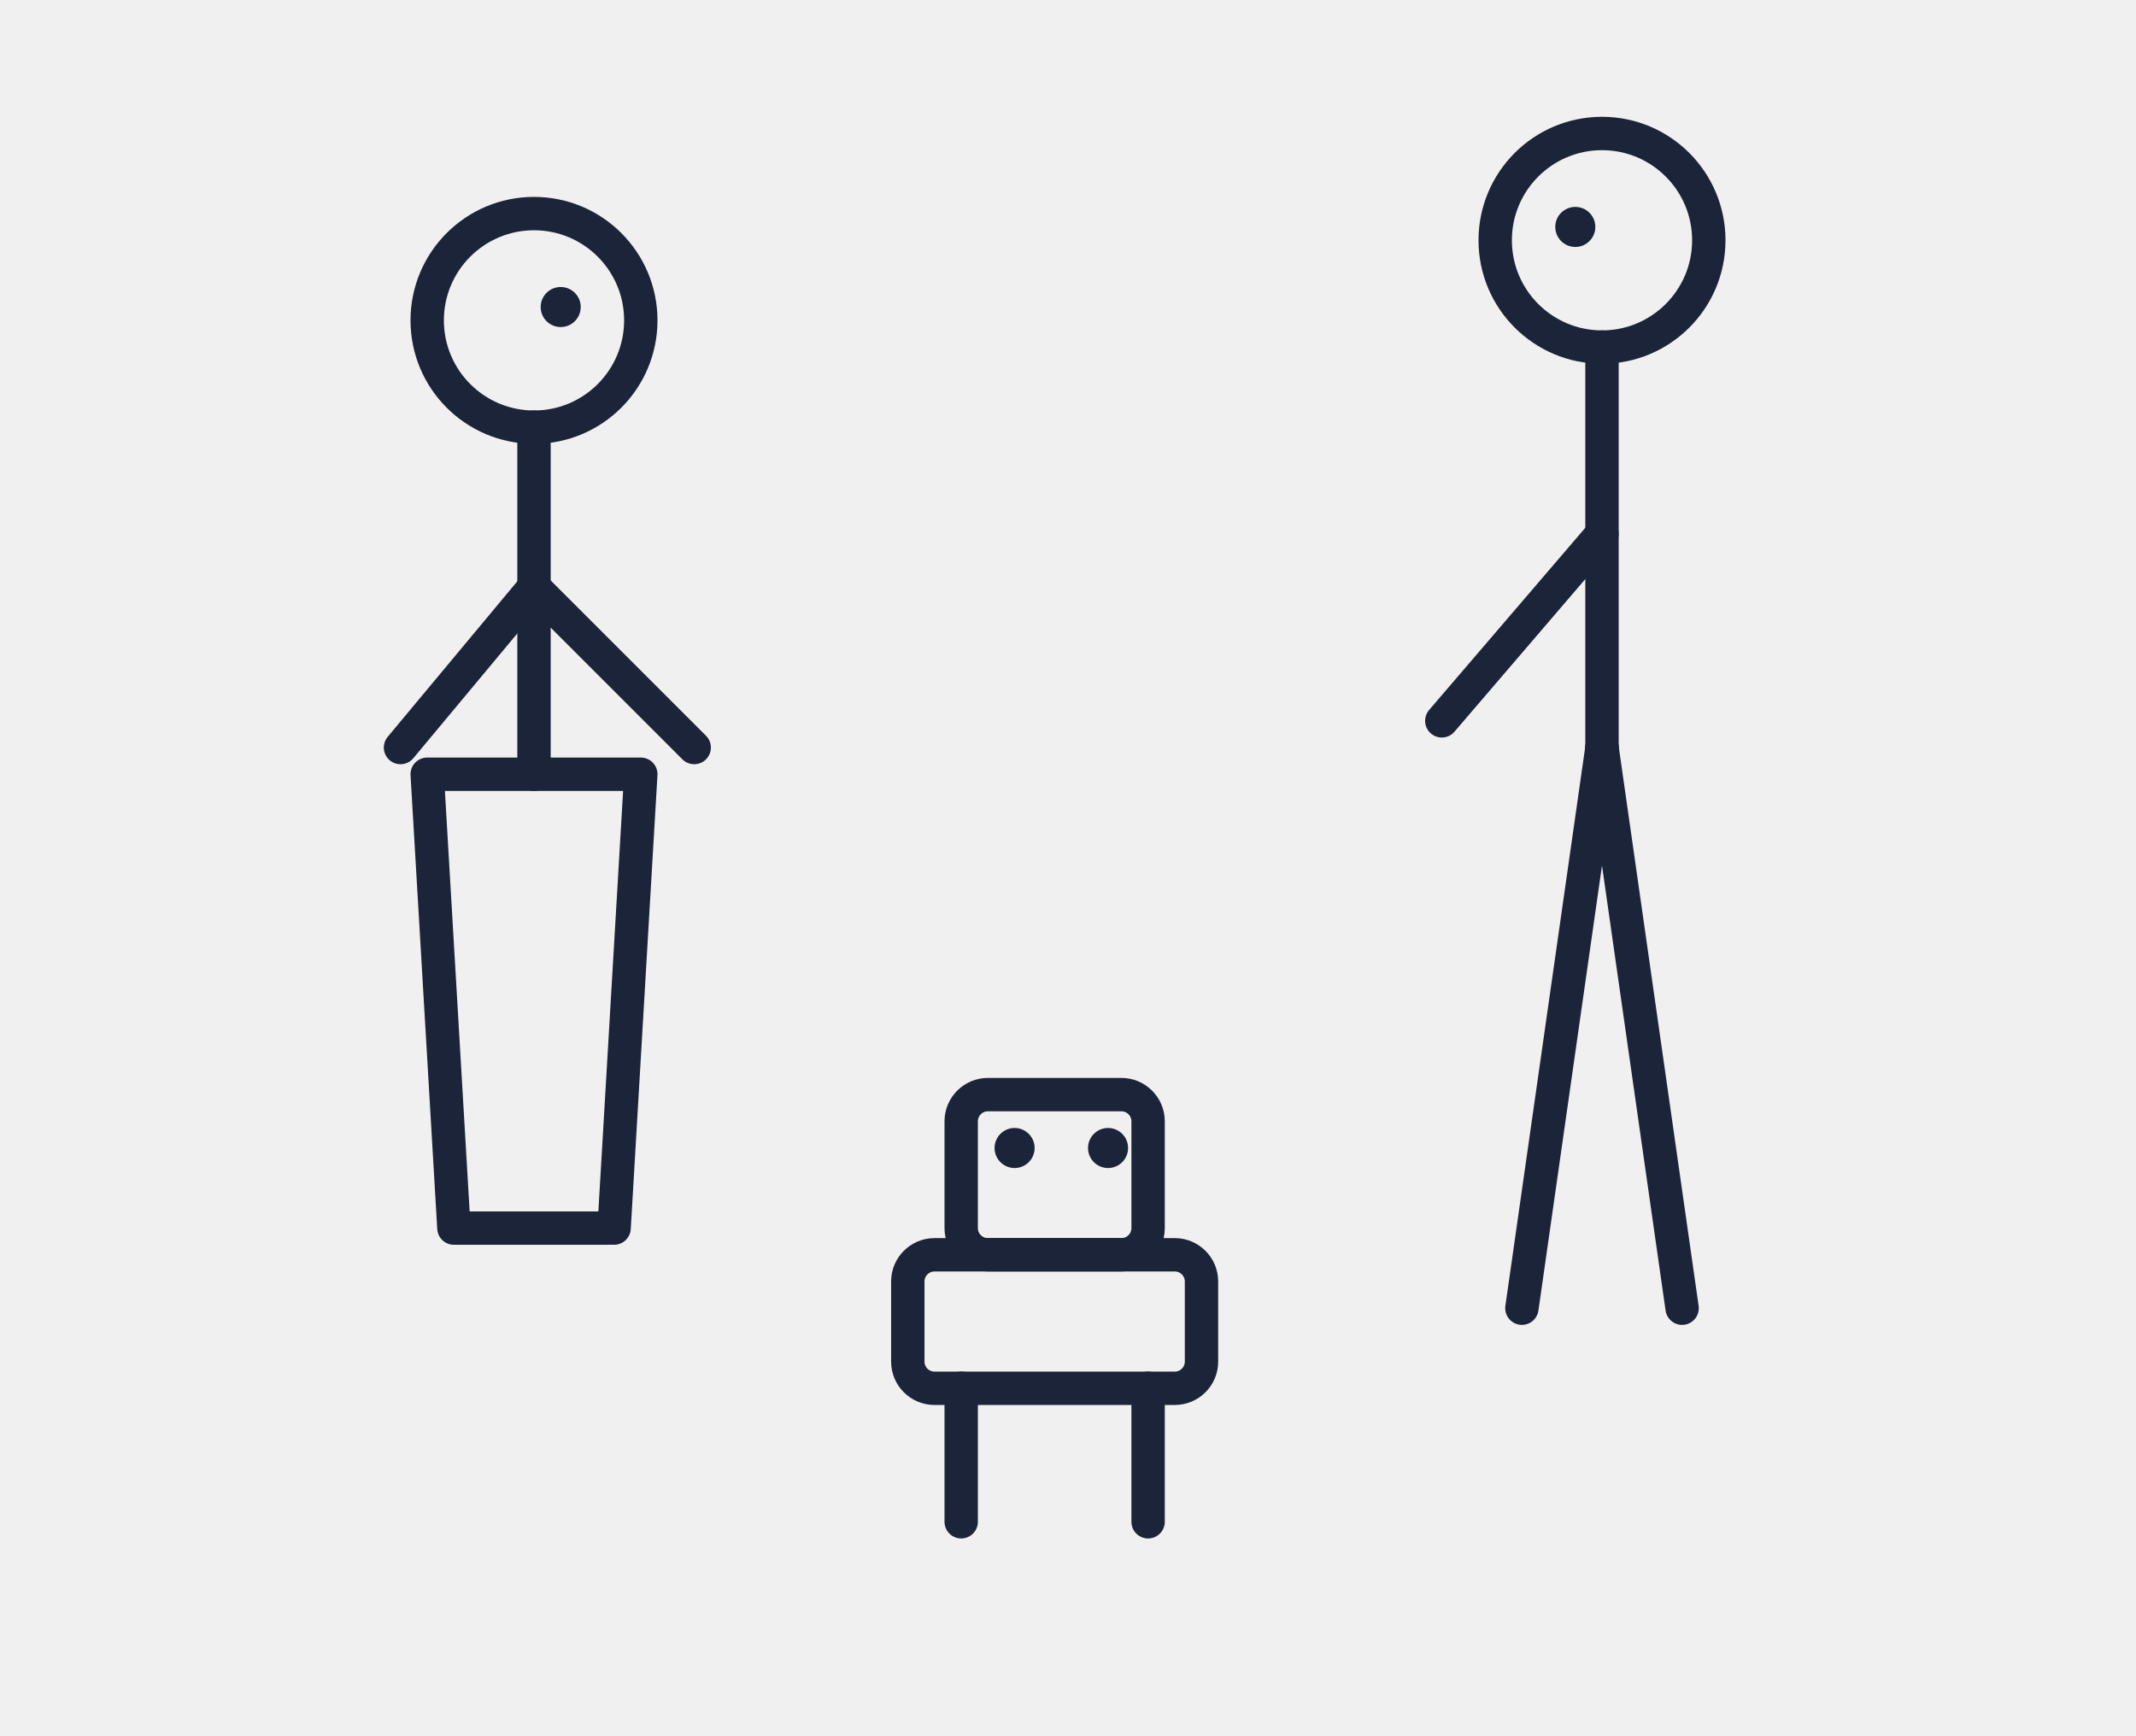
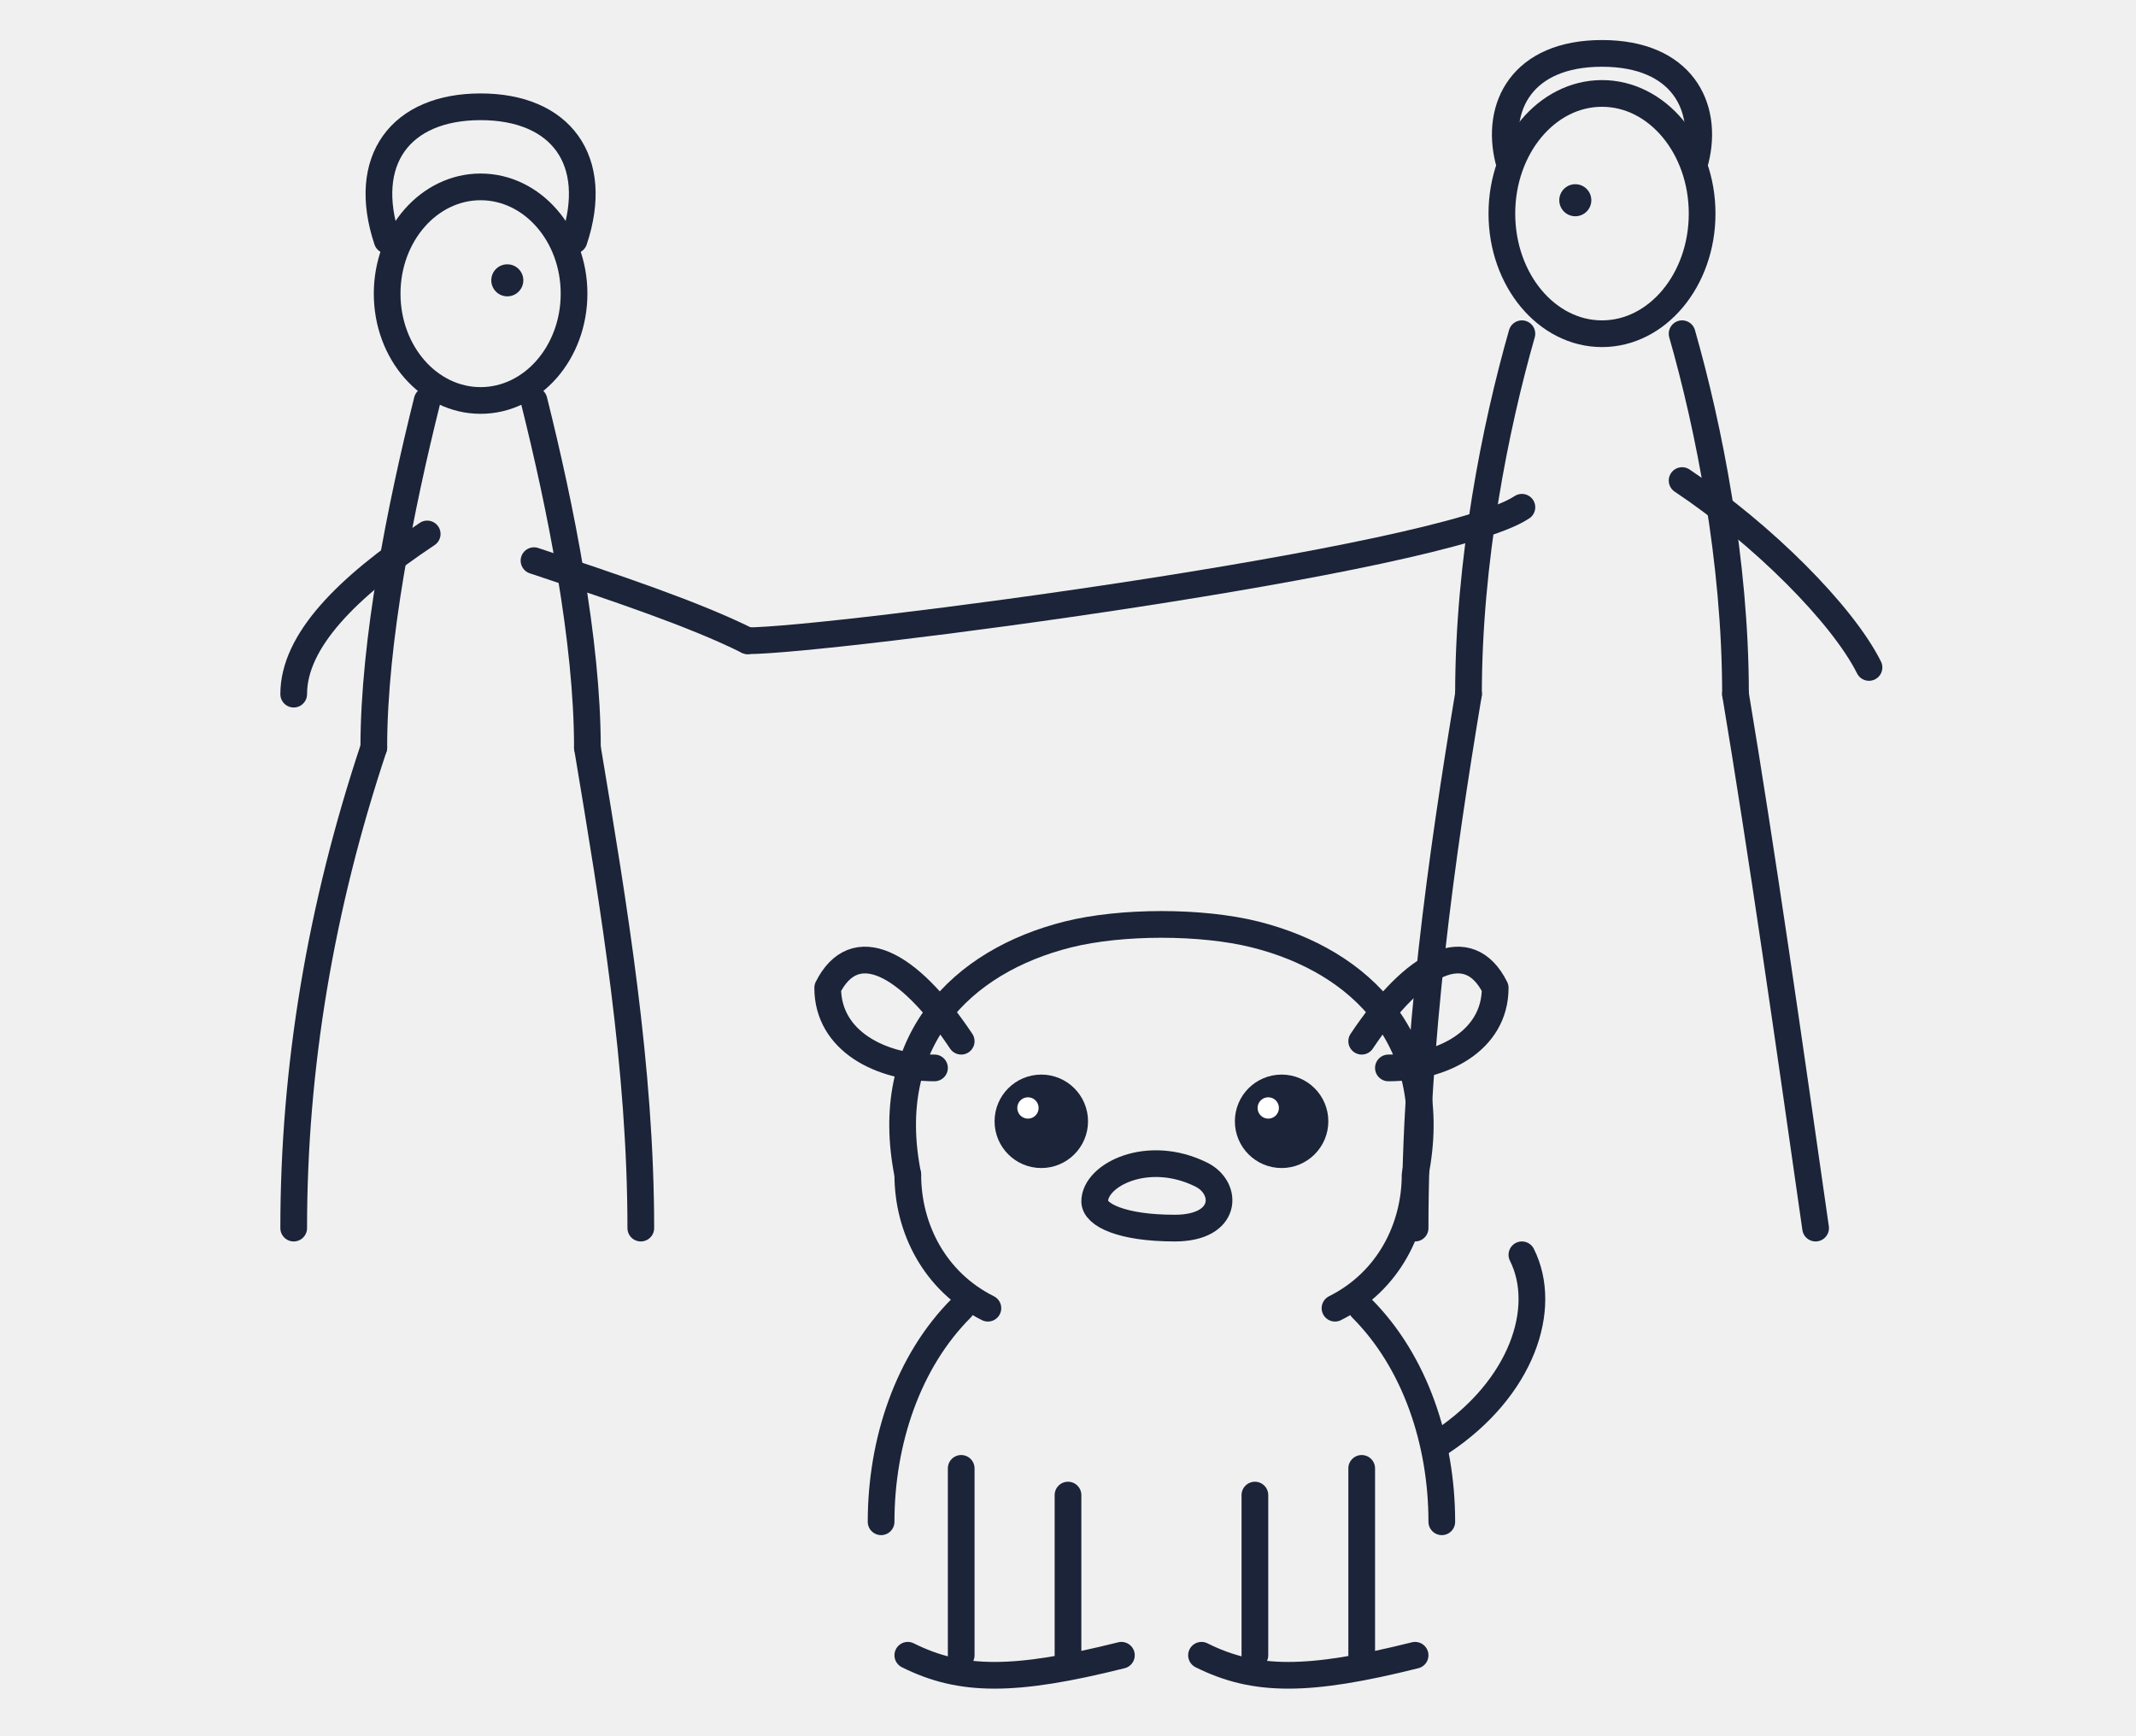
- <svg xmlns="http://www.w3.org/2000/svg" viewBox="0 0 160 130" stroke="currentColor" fill="none" stroke-width="2.5" stroke-linecap="round" stroke-linejoin="round">
+ <svg xmlns="http://www.w3.org/2000/svg" viewBox="0 0 160 130" stroke="currentColor" fill="none" stroke-width="2" stroke-linecap="round" stroke-linejoin="round">
  <style>:root { color: #1B2438; }</style>
-   <circle cx="40" cy="24" r="8" />
-   <circle cx="42" cy="23" r="1.5" fill="currentColor" stroke="none" />
-   <line x1="40" y1="32" x2="40" y2="58" />
-   <polygon points="32,58 48,58 46,92 34,92" />
-   <line x1="40" y1="44" x2="30" y2="56" />
-   <line x1="40" y1="44" x2="52" y2="56" />
-   <circle cx="120" cy="18" r="8" />
-   <circle cx="118" cy="17" r="1.5" fill="currentColor" stroke="none" />
-   <line x1="120" y1="26" x2="120" y2="56" />
-   <line x1="120" y1="56" x2="114" y2="98" />
-   <line x1="120" y1="56" x2="126" y2="98" />
-   <line x1="120" y1="40" x2="108" y2="54" />
-   <rect x="72" y="82" width="14" height="12" rx="2" />
-   <circle cx="76" cy="86" r="1.5" fill="currentColor" stroke="none" />
-   <circle cx="83" cy="86" r="1.5" fill="currentColor" stroke="none" />
-   <rect x="68" y="94" width="22" height="10" rx="2" />
-   <line x1="72" y1="104" x2="72" y2="114" />
-   <line x1="86" y1="104" x2="86" y2="114" />
+   <ellipse cx="36" cy="22" rx="7" ry="8" />
+   <path d="M 29 18 C 27 12, 30 8, 36 8 C 42 8, 45 12, 43 18" />
+   <circle cx="38" cy="21" r="1.2" fill="currentColor" stroke="none" />
+   <path d="M 32 30 C 30 38, 28 48, 28 56" />
+   <path d="M 40 30 C 42 38, 44 48, 44 56" />
+   <path d="M 28 56 C 24 68, 22 80, 22 92" />
+   <path d="M 44 56 C 46 68, 48 80, 48 92" />
+   <path d="M 32 40 C 26 44, 22 48, 22 52" />
+   <path d="M 40 42 C 46 44, 52 46, 56 48" />
+   <ellipse cx="120" cy="16" rx="7.5" ry="9" />
+   <path d="M 113 12 C 112 8, 114 4, 120 4 C 126 4, 128 8, 127 12" />
+   <circle cx="118" cy="15" r="1.2" fill="currentColor" stroke="none" />
+   <path d="M 114 25 C 112 32, 110 42, 110 52" />
+   <path d="M 126 25 C 128 32, 130 42, 130 52" />
+   <path d="M 110 52 C 108 64, 106 78, 106 92" />
+   <path d="M 130 52 C 132 64, 134 78, 136 92" />
+   <path d="M 114 38 C 108 42, 62 48, 56 48" />
+   <path d="M 126 36 C 132 40, 138 46, 140 50" />
+   <path d="M 68 88 C 66 78, 72 72, 80 70 C 84 69, 90 69, 94 70 C 102 72, 108 78, 106 88 C 106 92, 104 96, 100 98" />
+   <path d="M 68 88 C 68 92, 70 96, 74 98" />
+   <path d="M 72 78 C 68 72, 64 70, 62 74 C 62 78, 66 80, 70 80" />
+   <path d="M 102 78 C 106 72, 110 70, 112 74 C 112 78, 108 80, 104 80" />
+   <circle cx="78" cy="84" r="2.5" fill="currentColor" />
+   <circle cx="96" cy="84" r="2.5" fill="currentColor" />
+   <circle cx="77" cy="83" r="0.8" fill="white" stroke="none" />
+   <circle cx="95" cy="83" r="0.8" fill="white" stroke="none" />
+   <path d="M 82 90 C 82 88, 86 86, 90 88 C 92 89, 92 92, 88 92 C 84 92, 82 91, 82 90" />
+   <path d="M 72 98 C 68 102, 66 108, 66 114" />
+   <path d="M 102 98 C 106 102, 108 108, 108 114" />
+   <path d="M 72 110 C 72 116, 72 120, 72 124" />
+   <path d="M 80 112 C 80 118, 80 122, 80 124" />
+   <path d="M 94 112 C 94 118, 94 122, 94 124" />
+   <path d="M 102 110 C 102 116, 102 120, 102 124" />
+   <path d="M 68 124 C 72 126, 76 126, 84 124" />
+   <path d="M 90 124 C 94 126, 98 126, 106 124" />
+   <path d="M 108 108 C 114 104, 116 98, 114 94" />
</svg>
